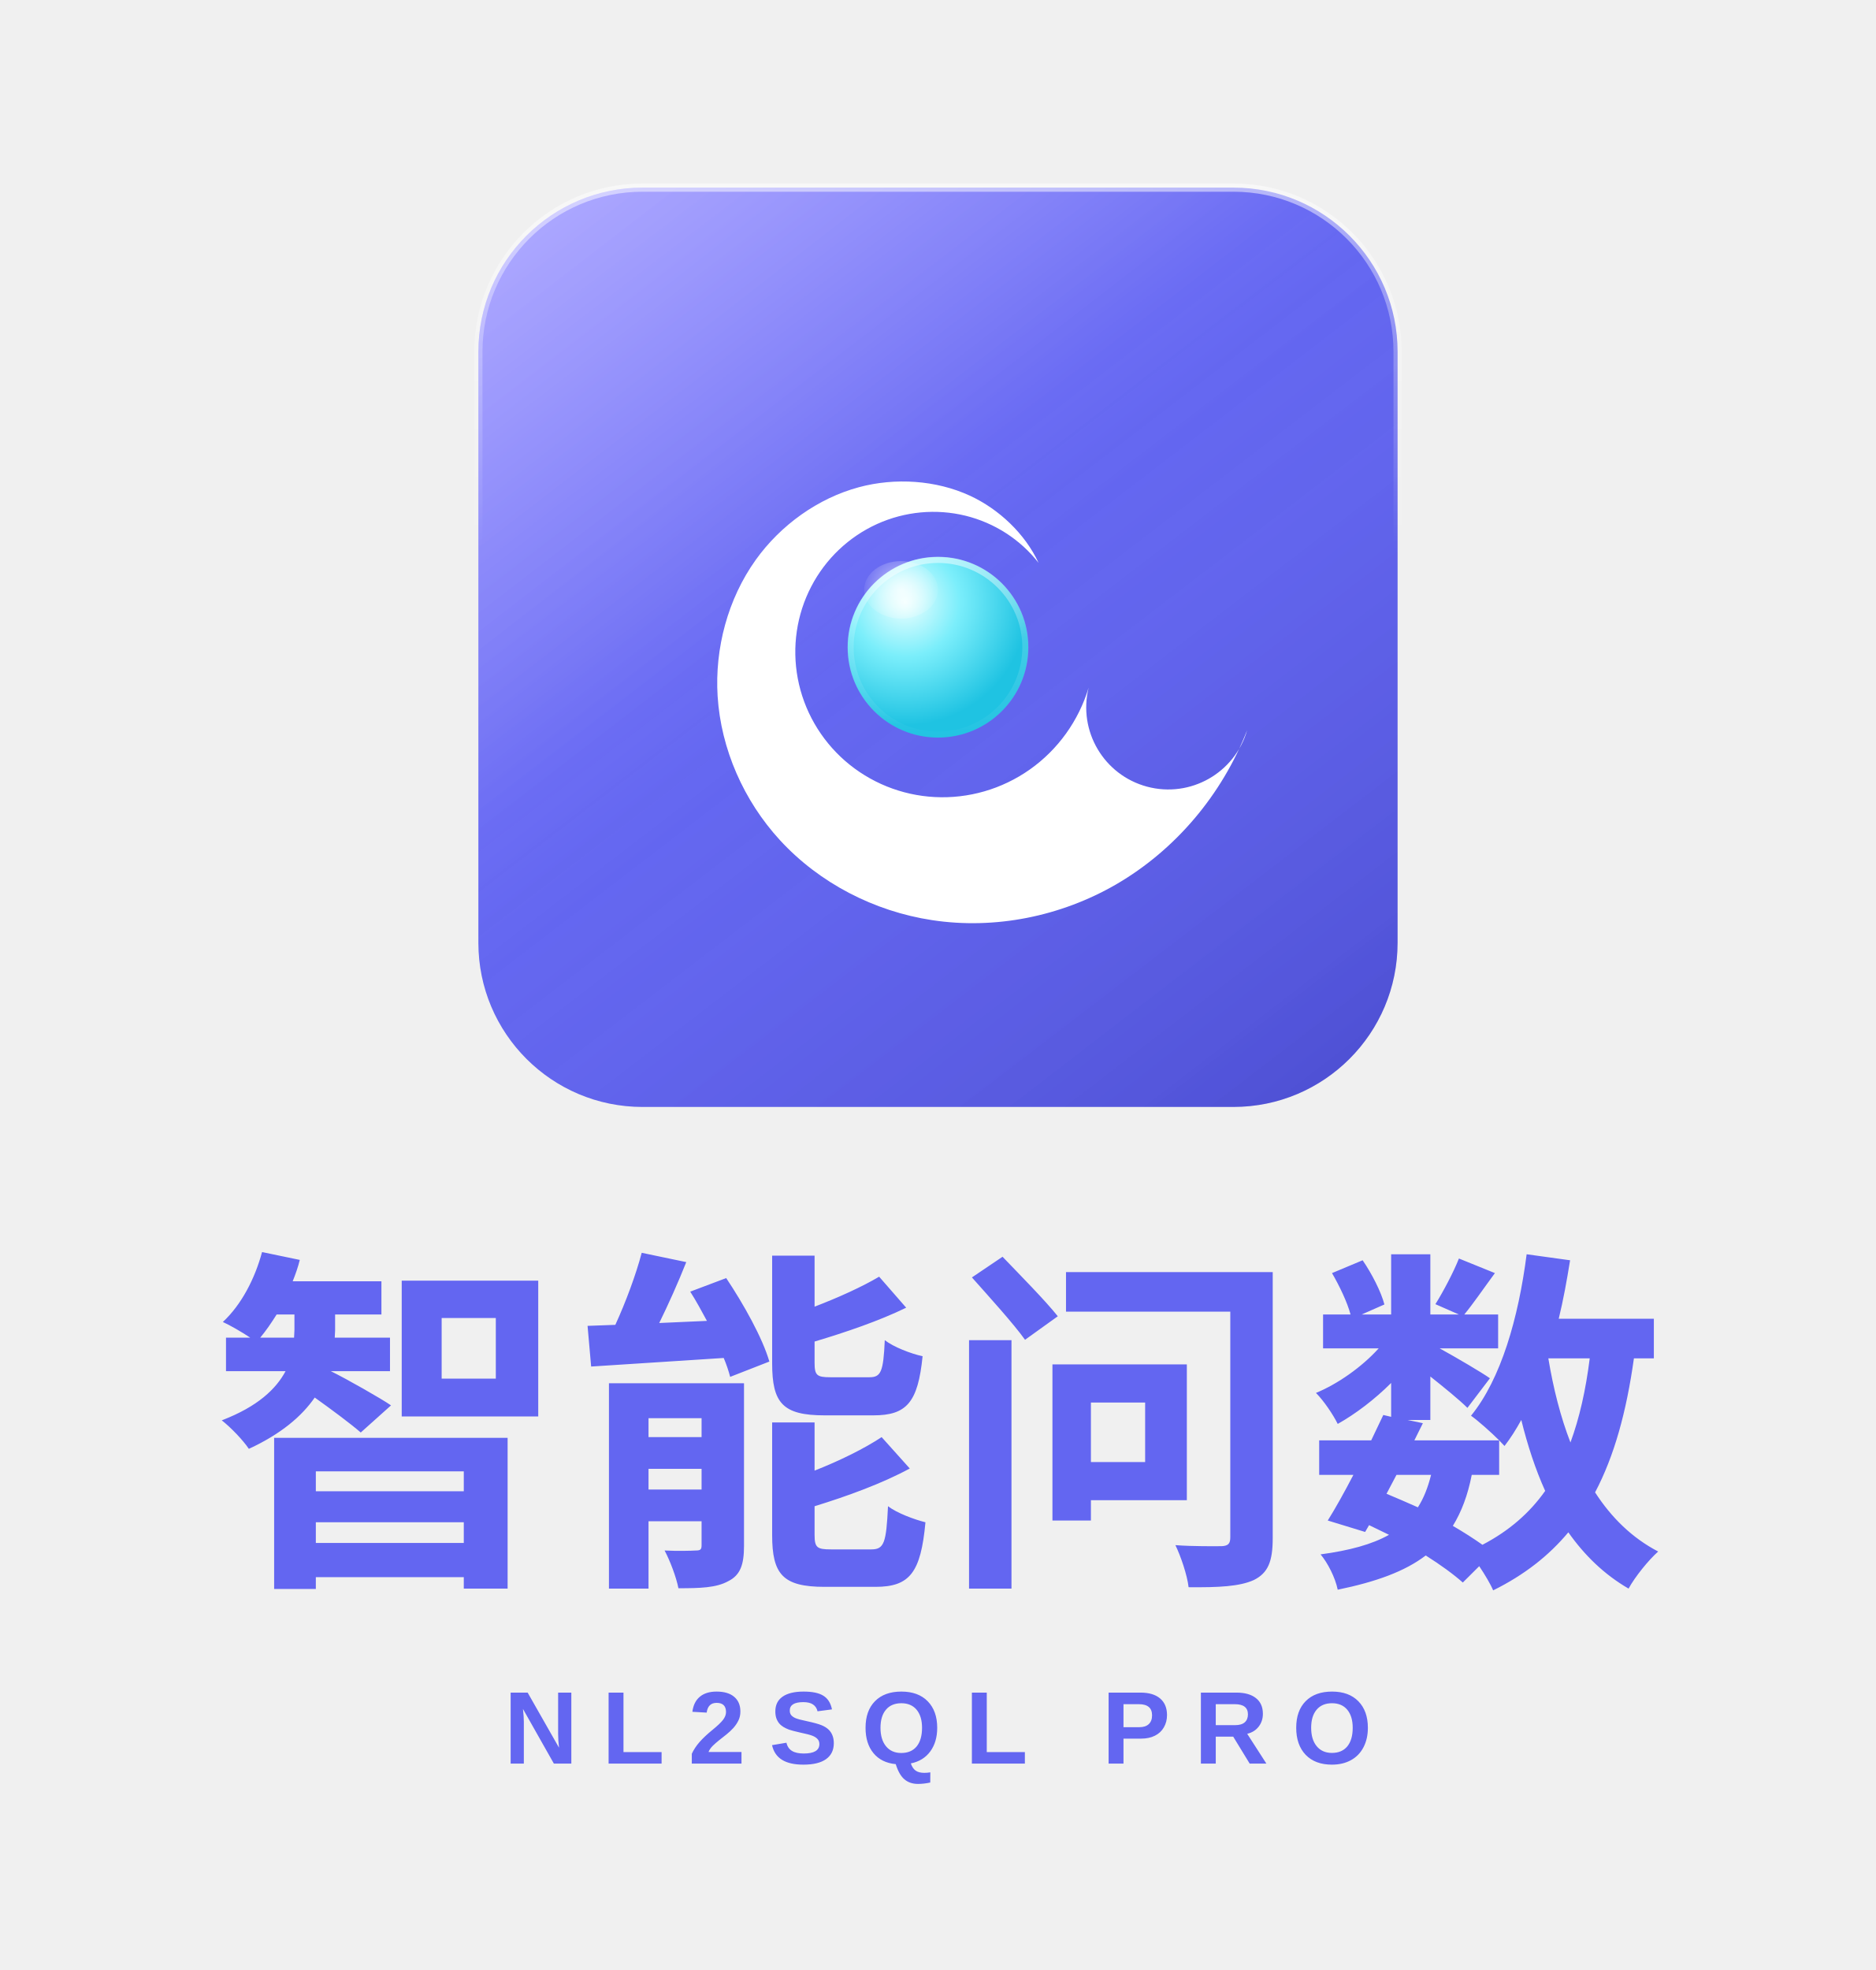
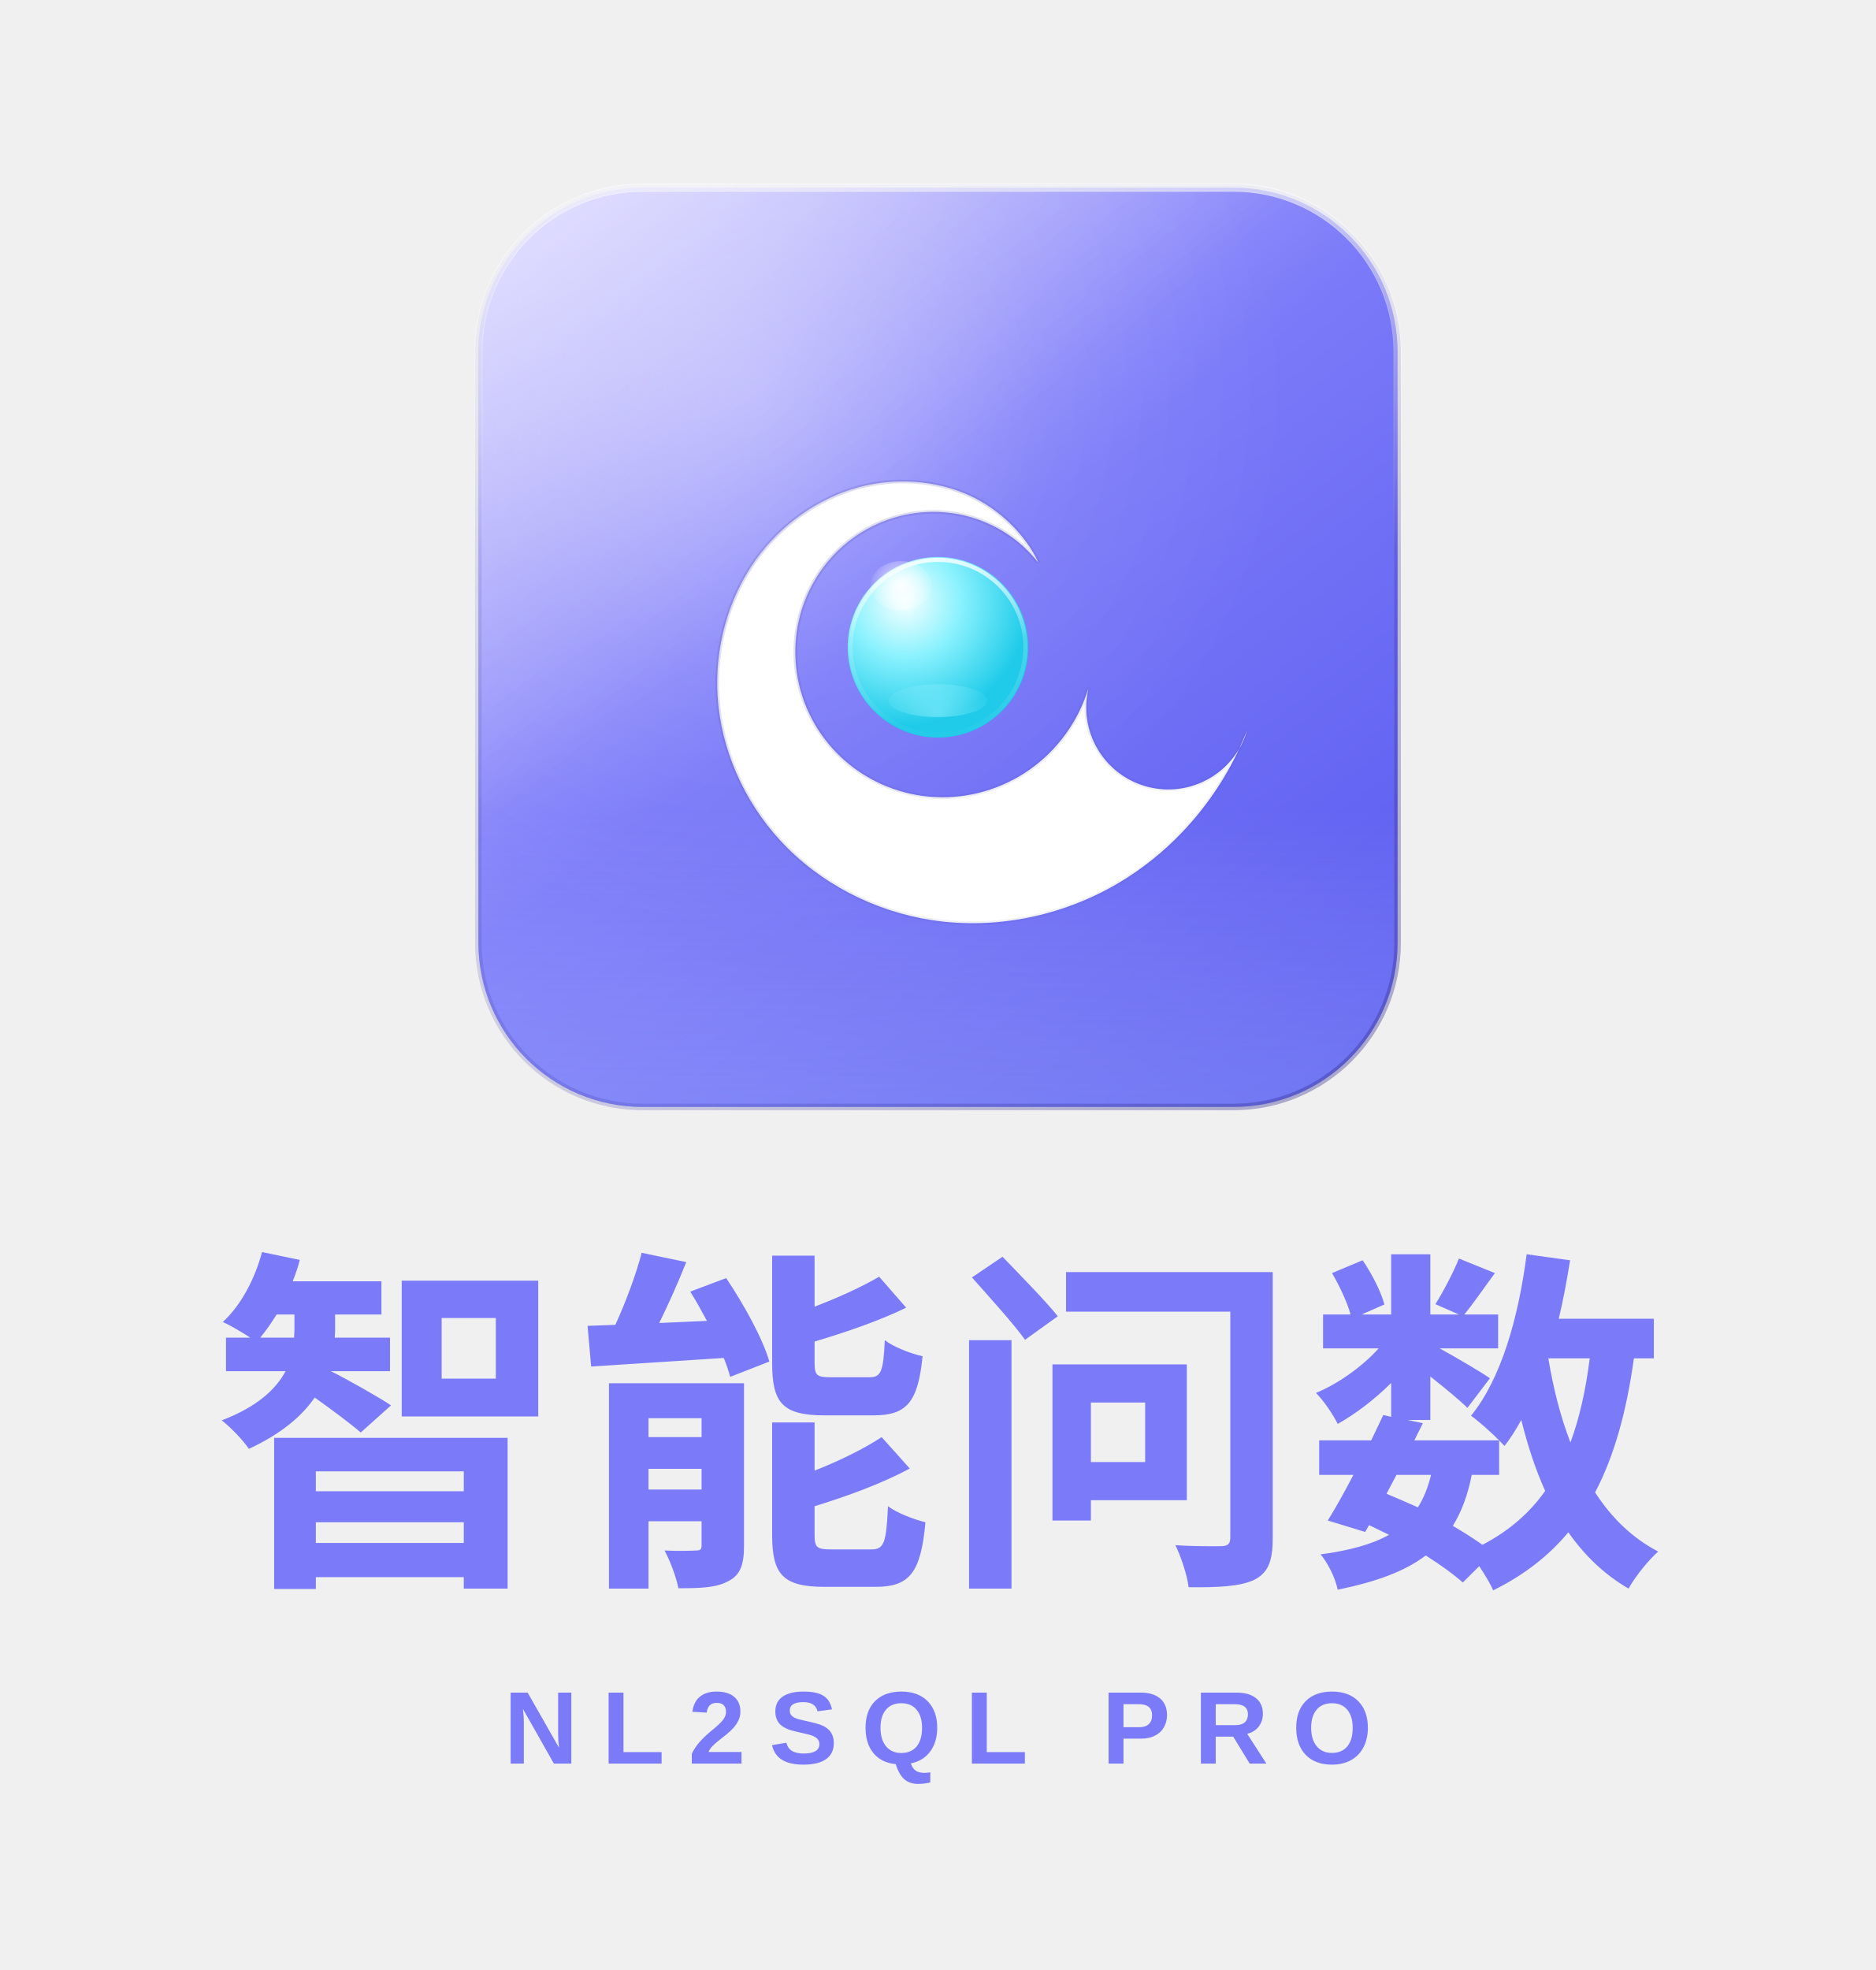
<svg xmlns="http://www.w3.org/2000/svg" viewBox="0 0 400 420" role="img" aria-label="智能问数 NL2SQL PRO">
  <defs>
    <linearGradient id="ink" gradientUnits="userSpaceOnUse" x1="42" y1="18" x2="214" y2="238">
-       <stop offset="0%" stop-color="#918BFF" />
-       <stop offset="46%" stop-color="#6366F1" />
-       <stop offset="100%" stop-color="#5658EA" />
+       <stop offset="0%" stop-color="#C9C4FF" />
+       <stop offset="46%" stop-color="#7B7AF9" />
+       <stop offset="100%" stop-color="#5A5CF0" />
    </linearGradient>
    <linearGradient id="tile" gradientUnits="userSpaceOnUse" x1="44" y1="20" x2="198" y2="240">
      <stop offset="0%" stop-color="#FFFFFF" />
      <stop offset="58%" stop-color="#FDFDFF" />
-       <stop offset="100%" stop-color="#F1F2FF" />
+       <stop offset="100%" stop-color="#F2F3FF" />
    </linearGradient>
    <radialGradient id="core" gradientUnits="userSpaceOnUse" cx="120" cy="117" r="30">
-       <stop offset="0%" stop-color="#EEFFFF" />
-       <stop offset="44%" stop-color="#7BEEFB" />
-       <stop offset="100%" stop-color="#1FC3E2" />
+       <stop offset="0%" stop-color="#F6FFFF" />
+       <stop offset="44%" stop-color="#8CF2FE" />
+       <stop offset="100%" stop-color="#1FCBE9" />
    </radialGradient>
    <linearGradient id="sweep" gradientUnits="userSpaceOnUse" x1="36" y1="18" x2="214" y2="250">
-       <stop offset="0%" stop-color="#FFFFFF" stop-opacity="0.24" />
+       <stop offset="0%" stop-color="#FFFFFF" stop-opacity="0.34" />
      <stop offset="38%" stop-color="#FFFFFF" stop-opacity="0" />
-       <stop offset="100%" stop-color="#000000" stop-opacity="0.1" />
+       <stop offset="100%" stop-color="#000000" stop-opacity="0.0" />
    </linearGradient>
    <linearGradient id="sheen" gradientUnits="userSpaceOnUse" x1="62" y1="54" x2="198" y2="208">
-       <stop offset="0%" stop-color="#FFFFFF" stop-opacity="0.38" />
+       <stop offset="0%" stop-color="#FFFFFF" stop-opacity="0.46" />
      <stop offset="38%" stop-color="#FFFFFF" stop-opacity="0.05" />
-       <stop offset="100%" stop-color="#000000" stop-opacity="0.12" />
+       <stop offset="100%" stop-color="#000000" stop-opacity="0.0" />
+     </linearGradient>
+     <radialGradient id="spot" gradientUnits="userSpaceOnUse" cx="82" cy="66" r="130">
+       <stop offset="0%" stop-color="#FFFFFF" stop-opacity="0.24" />
+       <stop offset="55%" stop-color="#FFFFFF" stop-opacity="0.07" />
+       <stop offset="100%" stop-color="#FFFFFF" stop-opacity="0" />
+     </radialGradient>
+     <linearGradient id="bounce" gradientUnits="userSpaceOnUse" x1="128" y1="168" x2="128" y2="240">
+       <stop offset="0%" stop-color="#FFFFFF" stop-opacity="0" />
+       <stop offset="100%" stop-color="#C8DEFF" stop-opacity="0.22" />
+     </linearGradient>
+     <linearGradient id="edge" gradientUnits="userSpaceOnUse" x1="128" y1="48" x2="128" y2="204">
+       <stop offset="0%" stop-color="#FFFFFF" stop-opacity="0.8" />
+       <stop offset="52%" stop-color="#FFFFFF" stop-opacity="0.18" />
+       <stop offset="100%" stop-color="#FFFFFF" stop-opacity="0" />
+     </linearGradient>
+     <linearGradient id="edgeLine" gradientUnits="userSpaceOnUse" x1="40" y1="40" x2="232" y2="232">
+       <stop offset="0%" stop-color="#3F3AA8" stop-opacity="0.1" />
+       <stop offset="55%" stop-color="#3F3AA8" stop-opacity="0.22" />
+       <stop offset="100%" stop-color="#322D8C" stop-opacity="0.38" />
+     </linearGradient>
+     <linearGradient id="bandLine" gradientUnits="userSpaceOnUse" x1="42" y1="18" x2="214" y2="238">
+       <stop offset="0%" stop-color="#4A44A8" stop-opacity="0.3" />
+       <stop offset="55%" stop-color="#4A44A8" stop-opacity="0.12" />
+       <stop offset="100%" stop-color="#322D8C" stop-opacity="0" />
    </linearGradient>
    <linearGradient id="topHL" gradientUnits="userSpaceOnUse" x1="128" y1="16" x2="128" y2="104">
-       <stop offset="0%" stop-color="#FFFFFF" stop-opacity="0.5" />
+       <stop offset="0%" stop-color="#FFFFFF" stop-opacity="0.62" />
      <stop offset="100%" stop-color="#FFFFFF" stop-opacity="0" />
    </linearGradient>
    <linearGradient id="rim" gradientUnits="userSpaceOnUse" x1="128" y1="104" x2="128" y2="152">
-       <stop offset="0%" stop-color="#FFFFFF" stop-opacity="0.55" />
-       <stop offset="46%" stop-color="#FFFFFF" stop-opacity="0.16" />
+       <stop offset="0%" stop-color="#FFFFFF" stop-opacity="0.88" />
+       <stop offset="46%" stop-color="#FFFFFF" stop-opacity="0.20" />
      <stop offset="100%" stop-color="#FFFFFF" stop-opacity="0" />
    </linearGradient>
-     <radialGradient id="spec" gradientUnits="userSpaceOnUse" cx="119" cy="114" r="10">
-       <stop offset="0%" stop-color="#FFFFFF" stop-opacity="0.7" />
+     <radialGradient id="spec" gradientUnits="userSpaceOnUse" cx="119" cy="113" r="8">
+       <stop offset="0%" stop-color="#FFFFFF" stop-opacity="0.96" />
      <stop offset="100%" stop-color="#FFFFFF" stop-opacity="0" />
+     </radialGradient>
+     <radialGradient id="cbounce" gradientUnits="userSpaceOnUse" cx="128" cy="144" r="15">
+       <stop offset="0%" stop-color="#9CF4FF" stop-opacity="0.5" />
+       <stop offset="100%" stop-color="#9CF4FF" stop-opacity="0" />
    </radialGradient>
  </defs>
  <svg x="88" y="26" width="224" height="224" viewBox="0 0 256 256">
    <path fill="url(#ink)" d="M56 16H200A40 40 0 0 1 240 56V200A40 40 0 0 1 200 240H56A40 40 0 0 1 16 200V56A40 40 0 0 1 56 16Z" />
    <path fill="url(#sweep)" d="M56 16H200A40 40 0 0 1 240 56V200A40 40 0 0 1 200 240H56A40 40 0 0 1 16 200V56A40 40 0 0 1 56 16Z" />
+     <path fill="url(#spot)" d="M56 16H200A40 40 0 0 1 240 56V200A40 40 0 0 1 200 240H56A40 40 0 0 1 16 200V56A40 40 0 0 1 56 16Z" />
+     <path fill="url(#bounce)" d="M56 16H200A40 40 0 0 1 240 56V200A40 40 0 0 1 200 240H56A40 40 0 0 1 16 200V56A40 40 0 0 1 56 16Z" />
+     <path fill="none" stroke="url(#edgeLine)" stroke-width="1.6" d="M56 16H200A40 40 0 0 1 240 56V200A40 40 0 0 1 200 240H56A40 40 0 0 1 16 200V56A40 40 0 0 1 56 16Z" />
    <path fill="none" stroke="url(#topHL)" stroke-width="2" d="M56 16H200A40 40 0 0 1 240 56V200A40 40 0 0 1 200 240H56A40 40 0 0 1 16 200V56A40 40 0 0 1 56 16Z" />
-     <path fill="#FFFFFF" d="M203.34 148.19            C197.23 163.86 185.91 177.37 171.36 185.8            C157.91 193.57 141.9 196.82 126.55 194.48            C112.47 192.34 99.09 185.46 89.46 174.96            C80.7 165.41 75.11 152.84 74.3 139.9            C73.58 128.26 76.8 116.19 83.59 106.7            C89.63 98.26 98.73 91.68 108.76 88.99            C117.54 86.63 127.51 87.25 135.77 91.06            C142.86 94.33 149.23 100.35 152.51 107.43            C148.05 101.72 141.78 97.69 134.74 95.95            C127.54 94.18 119.94 94.9 113.18 97.95            C106.27 101.08 100.62 106.46 97.12 113.19            C93.54 120.06 92.4 127.96 93.83 135.58            C95.29 143.36 99.36 150.42 105.32 155.64            C111.41 160.96 119.13 164.07 127.2 164.49            C135.45 164.93 143.6 162.55 150.35 157.8            C157.24 152.95 162.28 145.9 164.71 137.84            A20 20 0 0 0 203.34 148.19Z" />
+     <path fill="#FFFFFF" stroke="url(#bandLine)" stroke-width="0.9" d="M203.34 148.19            C197.23 163.86 185.91 177.37 171.36 185.8            C157.91 193.57 141.9 196.82 126.55 194.48            C112.47 192.34 99.09 185.46 89.46 174.96            C80.7 165.41 75.11 152.84 74.3 139.9            C73.58 128.26 76.8 116.19 83.59 106.7            C89.63 98.26 98.73 91.68 108.76 88.99            C117.54 86.63 127.51 87.25 135.77 91.06            C142.86 94.33 149.23 100.35 152.51 107.43            C148.05 101.72 141.78 97.69 134.74 95.95            C127.54 94.18 119.94 94.9 113.18 97.95            C106.27 101.08 100.62 106.46 97.12 113.19            C93.54 120.06 92.4 127.96 93.83 135.58            C95.29 143.36 99.36 150.42 105.32 155.64            C111.41 160.96 119.13 164.07 127.2 164.49            C135.45 164.93 143.6 162.55 150.35 157.8            C157.24 152.95 162.28 145.9 164.71 137.84            A20 20 0 0 0 203.34 148.19Z" />
    <path fill="url(#core)" d="M150 128A22 22 0 1 1 106 128A22 22 0 1 1 150 128Z" />
-     <circle cx="128" cy="128" r="21.3" fill="none" stroke="url(#rim)" stroke-width="1.5" />
-     <ellipse cx="119" cy="114" rx="9" ry="7" fill="url(#spec)" />
+     <circle cx="128" cy="128" r="21.3" fill="none" stroke="url(#rim)" stroke-width="1.0" />
+     <ellipse cx="119" cy="113" rx="7.5" ry="6" fill="url(#spec)" />
+     <ellipse cx="128" cy="141" rx="12" ry="4" fill="url(#cbounce)" />
  </svg>
-   <text x="200" y="332" text-anchor="middle" font-family="PingFang SC, Hiragino Sans GB, Heiti SC, Source Han Sans SC, sans-serif" font-size="76" font-weight="700" fill="#6366F1" letter-spacing="2">智能问数</text>
-   <text x="200" y="376" text-anchor="middle" font-family="Helvetica Neue, Arial, PingFang SC, sans-serif" font-size="22" font-weight="700" fill="#6366F1" letter-spacing="5">NL2SQL PRO</text>
+   <text x="200" y="332" text-anchor="middle" font-family="PingFang SC, Hiragino Sans GB, Heiti SC, Source Han Sans SC, sans-serif" font-size="76" font-weight="700" fill="#7B7AF9" letter-spacing="2">智能问数</text>
+   <text x="200" y="376" text-anchor="middle" font-family="Helvetica Neue, Arial, PingFang SC, sans-serif" font-size="22" font-weight="700" fill="#7B7AF9" letter-spacing="5">NL2SQL PRO</text>
</svg>
